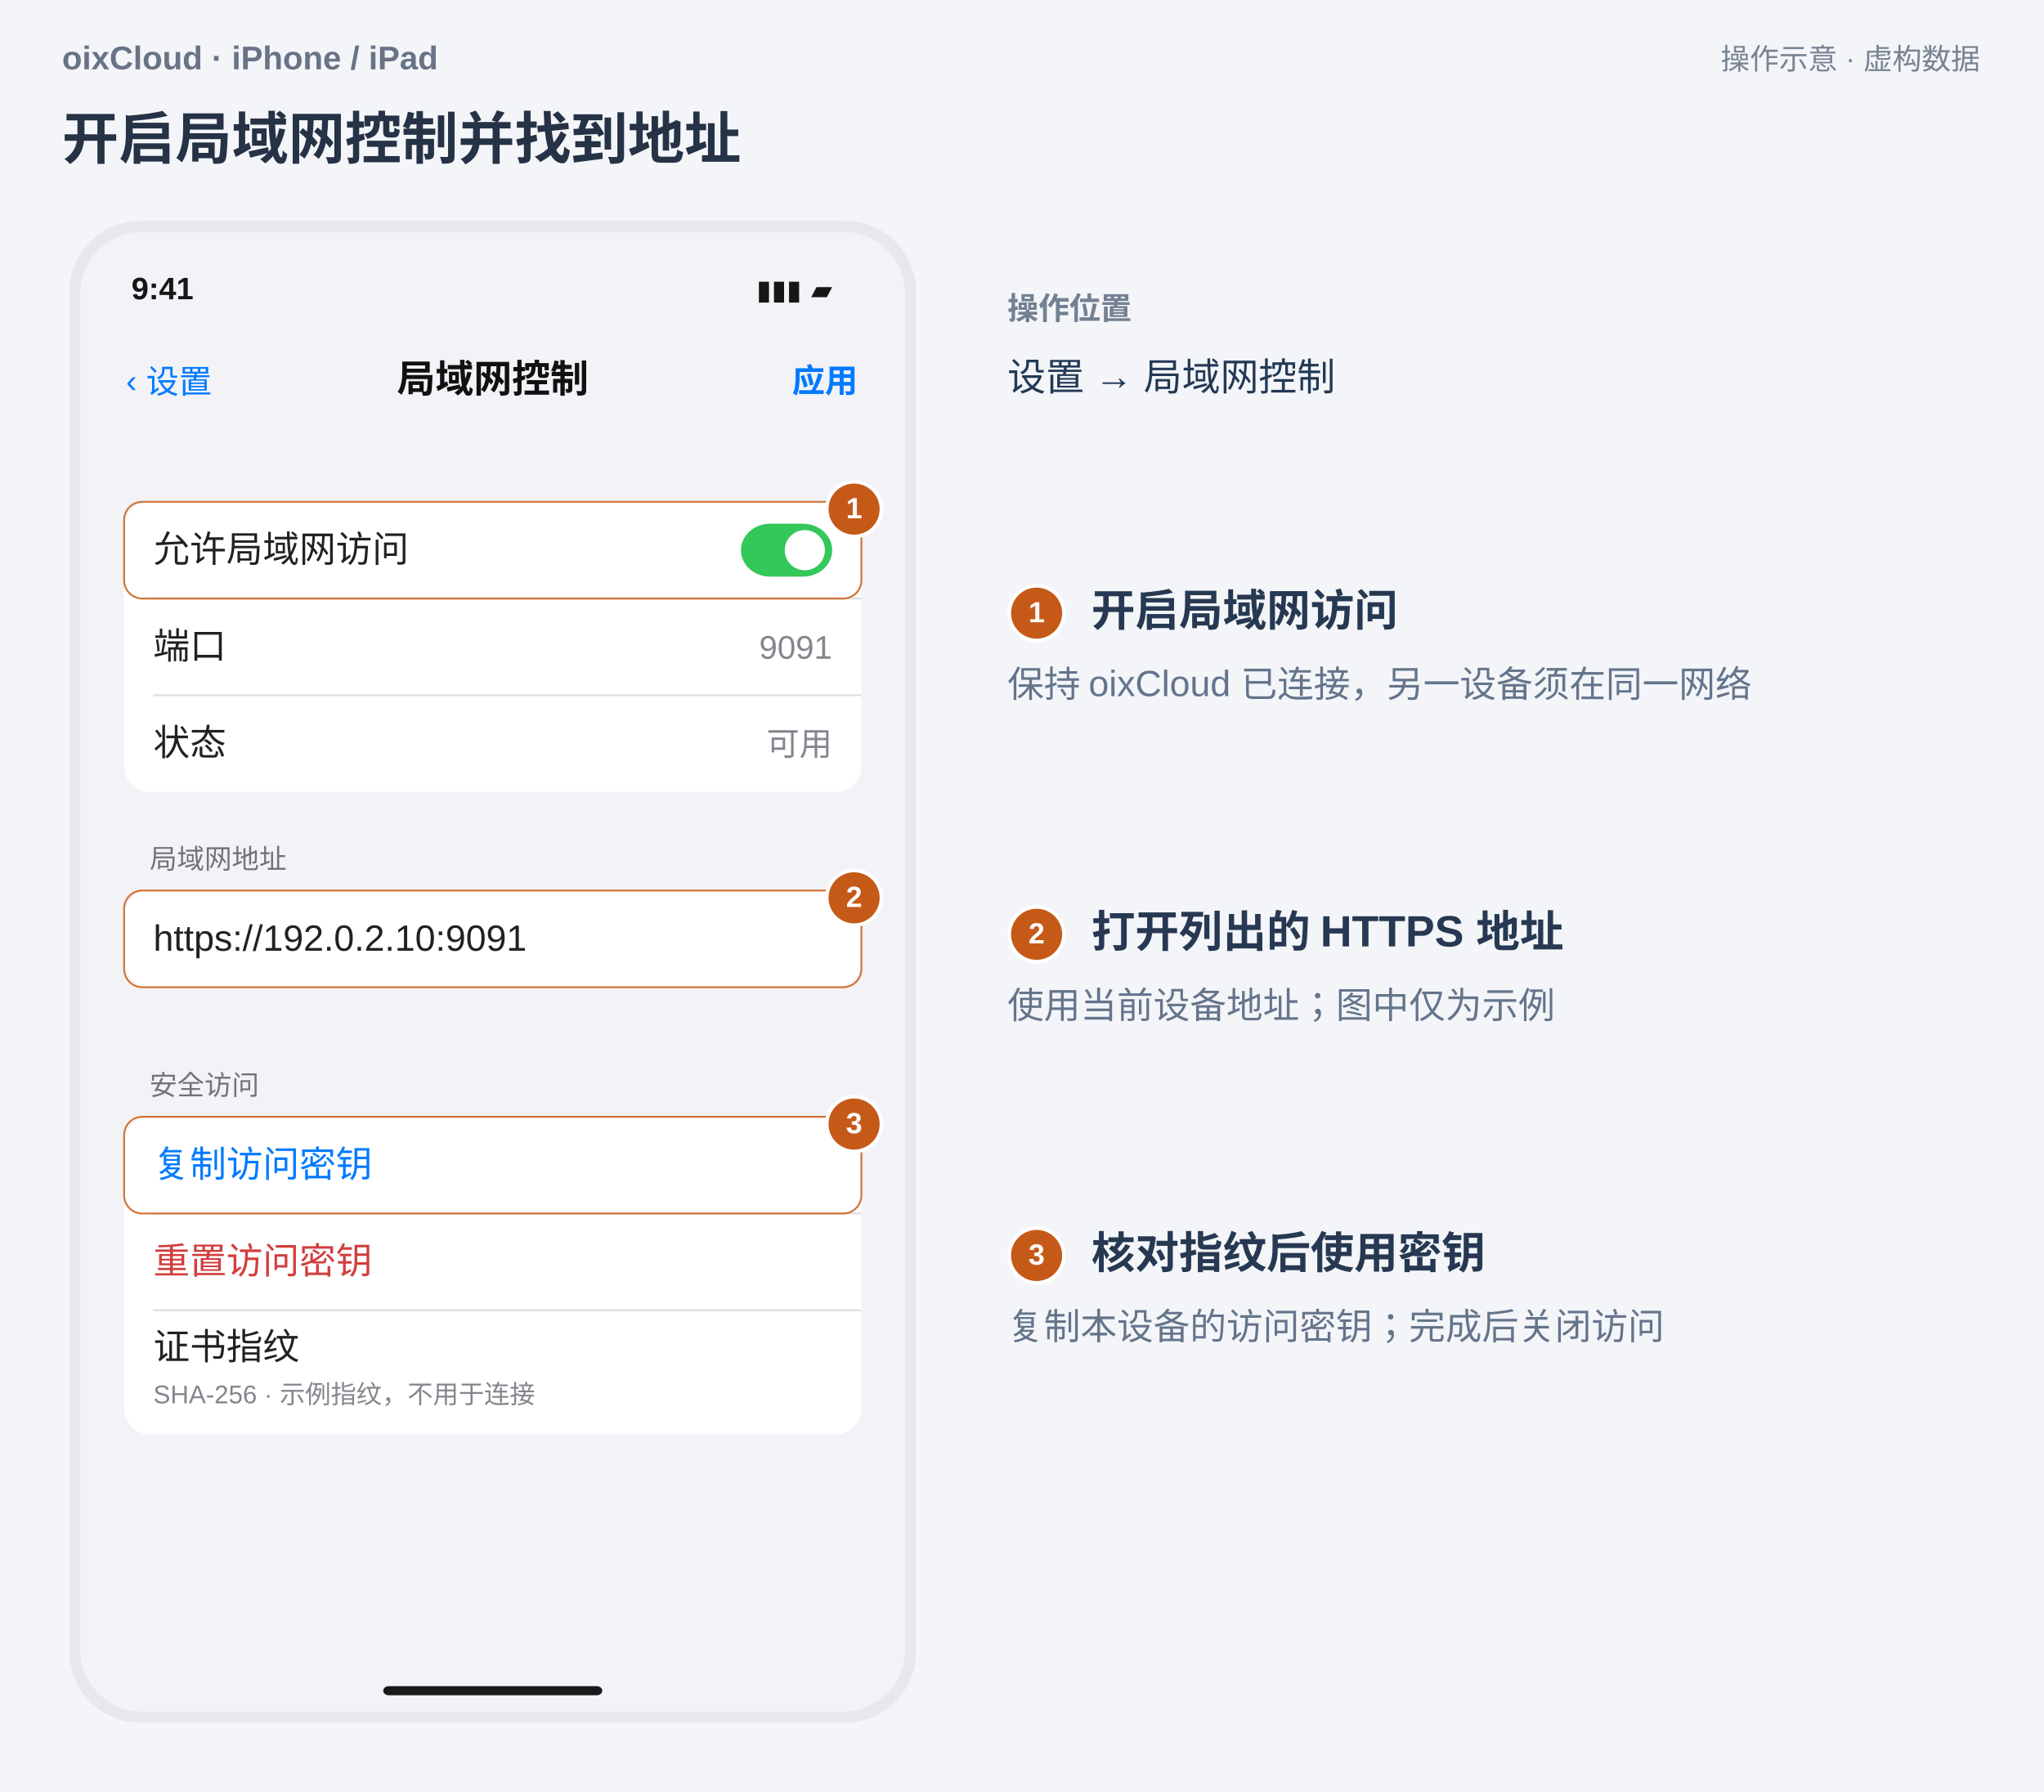
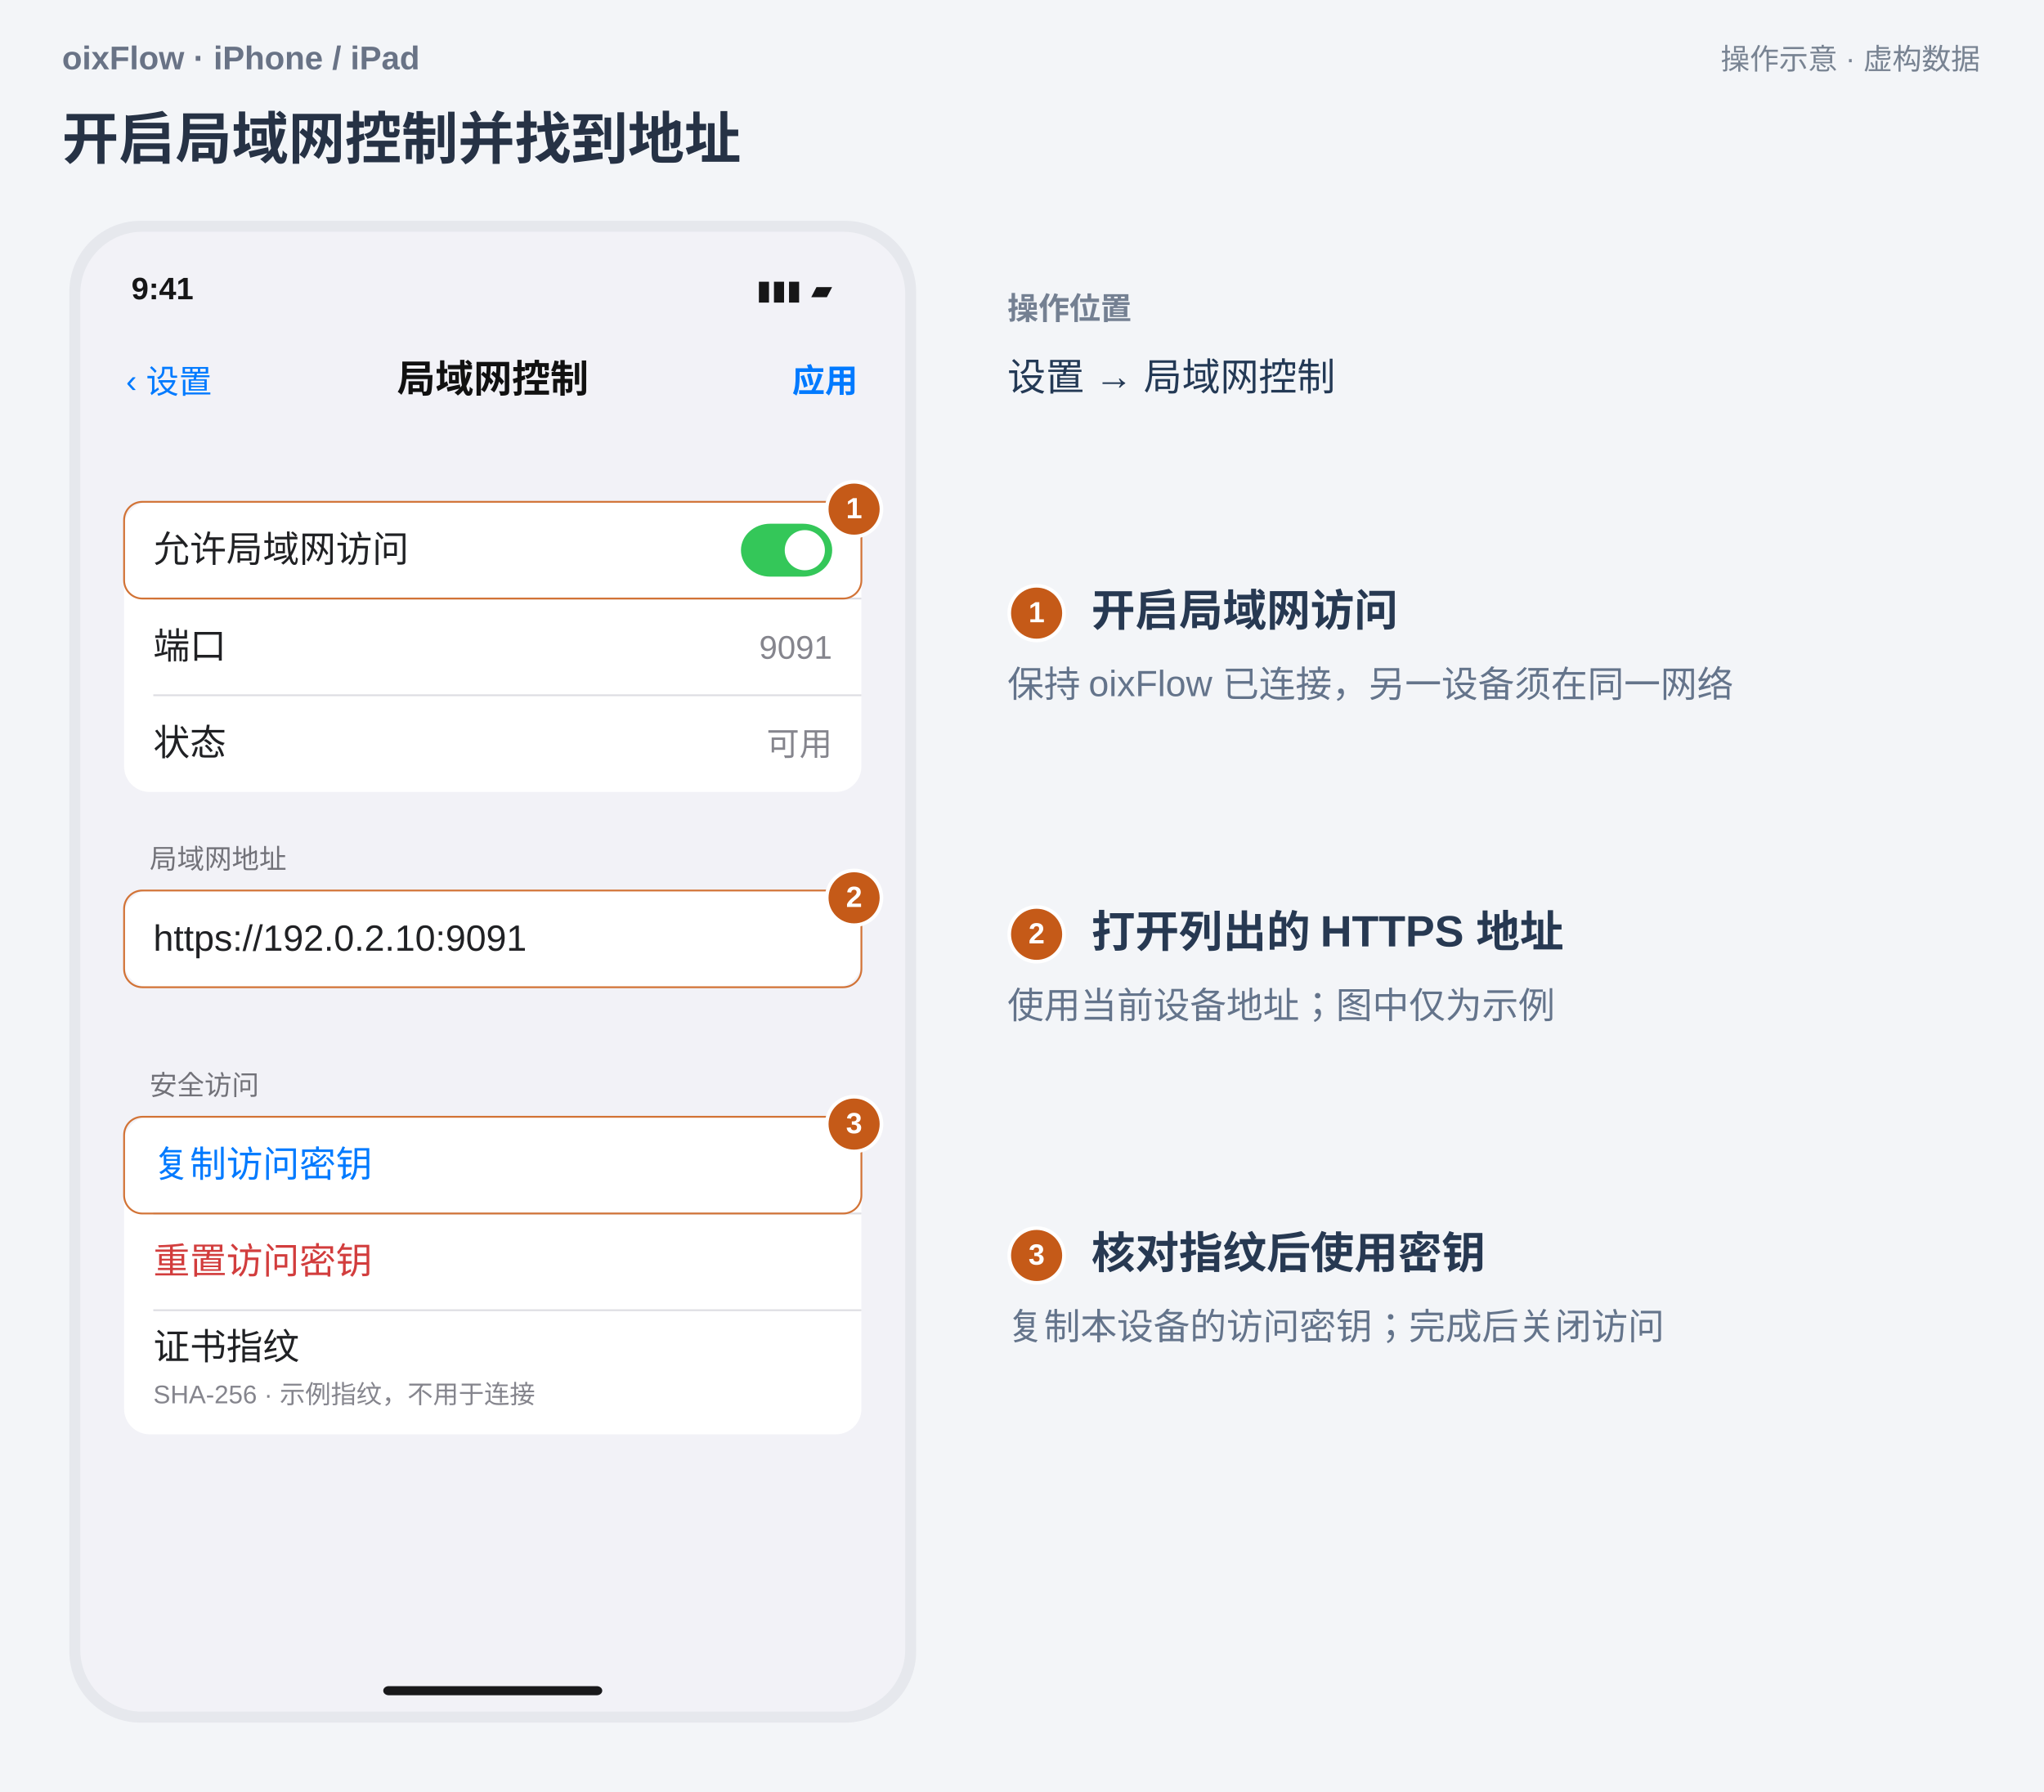
<svg xmlns="http://www.w3.org/2000/svg" width="1120" height="982" viewBox="0 0 1120 982" role="img" aria-labelledby="title desc">
  <g font-family="-apple-system,BlinkMacSystemFont,'PingFang SC','Segoe UI',Arial,sans-serif">
    <rect x="0" y="0" width="1120" height="982" rx="0" fill="#f3f5f8" stroke="none" />
-     <text x="34" y="38" font-size="18" fill="#697386" font-weight="600" text-anchor="start">oixCloud · iPhone / iPad</text>
+     <text x="34" y="38" font-size="18" fill="#697386" font-weight="600" text-anchor="start">oixFlow · iPhone / iPad</text>
    <text x="1085" y="38" font-size="16" fill="#788392" font-weight="500" text-anchor="end">操作示意 · 虚构数据</text>
    <text x="34" y="87" font-size="31" fill="#263245" font-weight="700" text-anchor="start">开启局域网控制并找到地址</text>
    <rect x="38" y="121" width="464" height="823" rx="39" fill="#e6e8ed" stroke="none" />
    <rect x="44" y="127" width="452" height="811" rx="34" fill="#f2f2f7" stroke="none" />
    <text x="72" y="164" font-size="17" fill="#161617" font-weight="650" text-anchor="start">9:41</text>
    <text x="456" y="164" font-size="15" fill="#161617" font-weight="600" text-anchor="end">▮▮▮  ▰</text>
    <text x="69" y="215" font-size="18" fill="#007aff" font-weight="400" text-anchor="start">‹ 设置</text>
    <text x="270" y="215" font-size="21" fill="#111" font-weight="600" text-anchor="middle">局域网控制</text>
    <text x="470" y="215" font-size="18" fill="#007aff" font-weight="600" text-anchor="end">应用</text>
    <rect x="210" y="924" width="120" height="5" rx="3" fill="#19191b" stroke="none" />
    <rect x="68" y="275" width="404" height="159" rx="14" fill="#fff" stroke="none" />
    <text x="84" y="308" font-size="20" fill="#202124" font-weight="400" text-anchor="start">允许局域网访问</text>
    <rect x="406" y="287" width="50" height="29" rx="16" fill="#34c759" stroke="none" />
    <circle cx="441" cy="301.5" r="11" fill="#fff" stroke="none" stroke-width="1" />
    <path d="M84 328H472" stroke="#dedee3" stroke-width="1" />
    <rect x="68" y="275" width="404" height="53" rx="10" fill="none" stroke="#d27336" />
    <circle cx="468" cy="279" r="15" fill="#c55a18" stroke="#fff" stroke-width="2" />
    <text x="468" y="284" font-size="16" fill="#fff" font-weight="700" text-anchor="middle">1</text>
    <text x="84" y="361" font-size="20" fill="#202124" font-weight="400" text-anchor="start">端口</text>
    <text x="456" y="361" font-size="18" fill="#85858d" font-weight="400" text-anchor="end">9091</text>
    <path d="M84 381H472" stroke="#dedee3" stroke-width="1" />
    <text x="84" y="414" font-size="20" fill="#202124" font-weight="400" text-anchor="start">状态</text>
    <text x="456" y="414" font-size="18" fill="#85858d" font-weight="400" text-anchor="end">可用</text>
    <text x="82" y="476" font-size="15" fill="#727279" font-weight="400" text-anchor="start">局域网地址</text>
    <rect x="68" y="488" width="404" height="53" rx="14" fill="#fff" stroke="none" />
    <text x="84" y="521" font-size="20" fill="#202124" font-weight="400" text-anchor="start">https://192.0.2.10:9091</text>
    <rect x="68" y="488" width="404" height="53" rx="10" fill="none" stroke="#d27336" />
    <circle cx="468" cy="492" r="15" fill="#c55a18" stroke="#fff" stroke-width="2" />
    <text x="468" y="497" font-size="16" fill="#fff" font-weight="700" text-anchor="middle">2</text>
    <text x="82" y="600" font-size="15" fill="#727279" font-weight="400" text-anchor="start">安全访问</text>
    <rect x="68" y="612" width="404" height="174" rx="14" fill="#fff" stroke="none" />
    <text x="84" y="645" font-size="20" fill="#007aff" font-weight="400" text-anchor="start">复制访问密钥</text>
    <path d="M84 665H472" stroke="#dedee3" stroke-width="1" />
    <rect x="68" y="612" width="404" height="53" rx="10" fill="none" stroke="#d27336" />
    <circle cx="468" cy="616" r="15" fill="#c55a18" stroke="#fff" stroke-width="2" />
    <text x="468" y="621" font-size="16" fill="#fff" font-weight="700" text-anchor="middle">3</text>
    <text x="84" y="698" font-size="20" fill="#d23d3d" font-weight="400" text-anchor="start">重置访问密钥</text>
    <path d="M84 718H472" stroke="#dedee3" stroke-width="1" />
    <text x="84" y="745" font-size="20" fill="#202124" font-weight="400" text-anchor="start">证书指纹</text>
    <text x="84" y="769" font-size="14" fill="#85858d" font-weight="400" text-anchor="start">SHA-256 · 示例指纹，不用于连接</text>
    <text x="552" y="175" font-size="17" fill="#748092" font-weight="600" text-anchor="start">操作位置</text>
    <text x="552" y="214" font-size="21" fill="#233955" font-weight="400" text-anchor="start">设置 → 局域网控制</text>
    <circle cx="568" cy="336" r="15" fill="#c55a18" stroke="#fff" stroke-width="2" />
    <text x="568" y="341" font-size="16" fill="#fff" font-weight="700" text-anchor="middle">1</text>
    <text x="598" y="343" font-size="24" fill="#273952" font-weight="600" text-anchor="start">开启局域网访问</text>
-     <text x="552" y="382" font-size="20" fill="#64748b" font-weight="400" text-anchor="start">保持 oixCloud 已连接，另一设备须在同一网络</text>
+     <text x="552" y="382" font-size="20" fill="#64748b" font-weight="400" text-anchor="start">保持 oixFlow 已连接，另一设备须在同一网络</text>
    <circle cx="568" cy="512" r="15" fill="#c55a18" stroke="#fff" stroke-width="2" />
    <text x="568" y="517" font-size="16" fill="#fff" font-weight="700" text-anchor="middle">2</text>
    <text x="598" y="519" font-size="24" fill="#273952" font-weight="600" text-anchor="start">打开列出的 HTTPS 地址</text>
    <text x="552" y="558" font-size="20" fill="#64748b" font-weight="400" text-anchor="start">使用当前设备地址；图中仅为示例</text>
    <circle cx="568" cy="688" r="15" fill="#c55a18" stroke="#fff" stroke-width="2" />
    <text x="568" y="693" font-size="16" fill="#fff" font-weight="700" text-anchor="middle">3</text>
    <text x="598" y="695" font-size="24" fill="#273952" font-weight="600" text-anchor="start">核对指纹后使用密钥</text>
    <text x="552" y="734" font-size="20" fill="#64748b" font-weight="400" text-anchor="start">复制本设备的访问密钥；完成后关闭访问</text>
  </g>
</svg>
